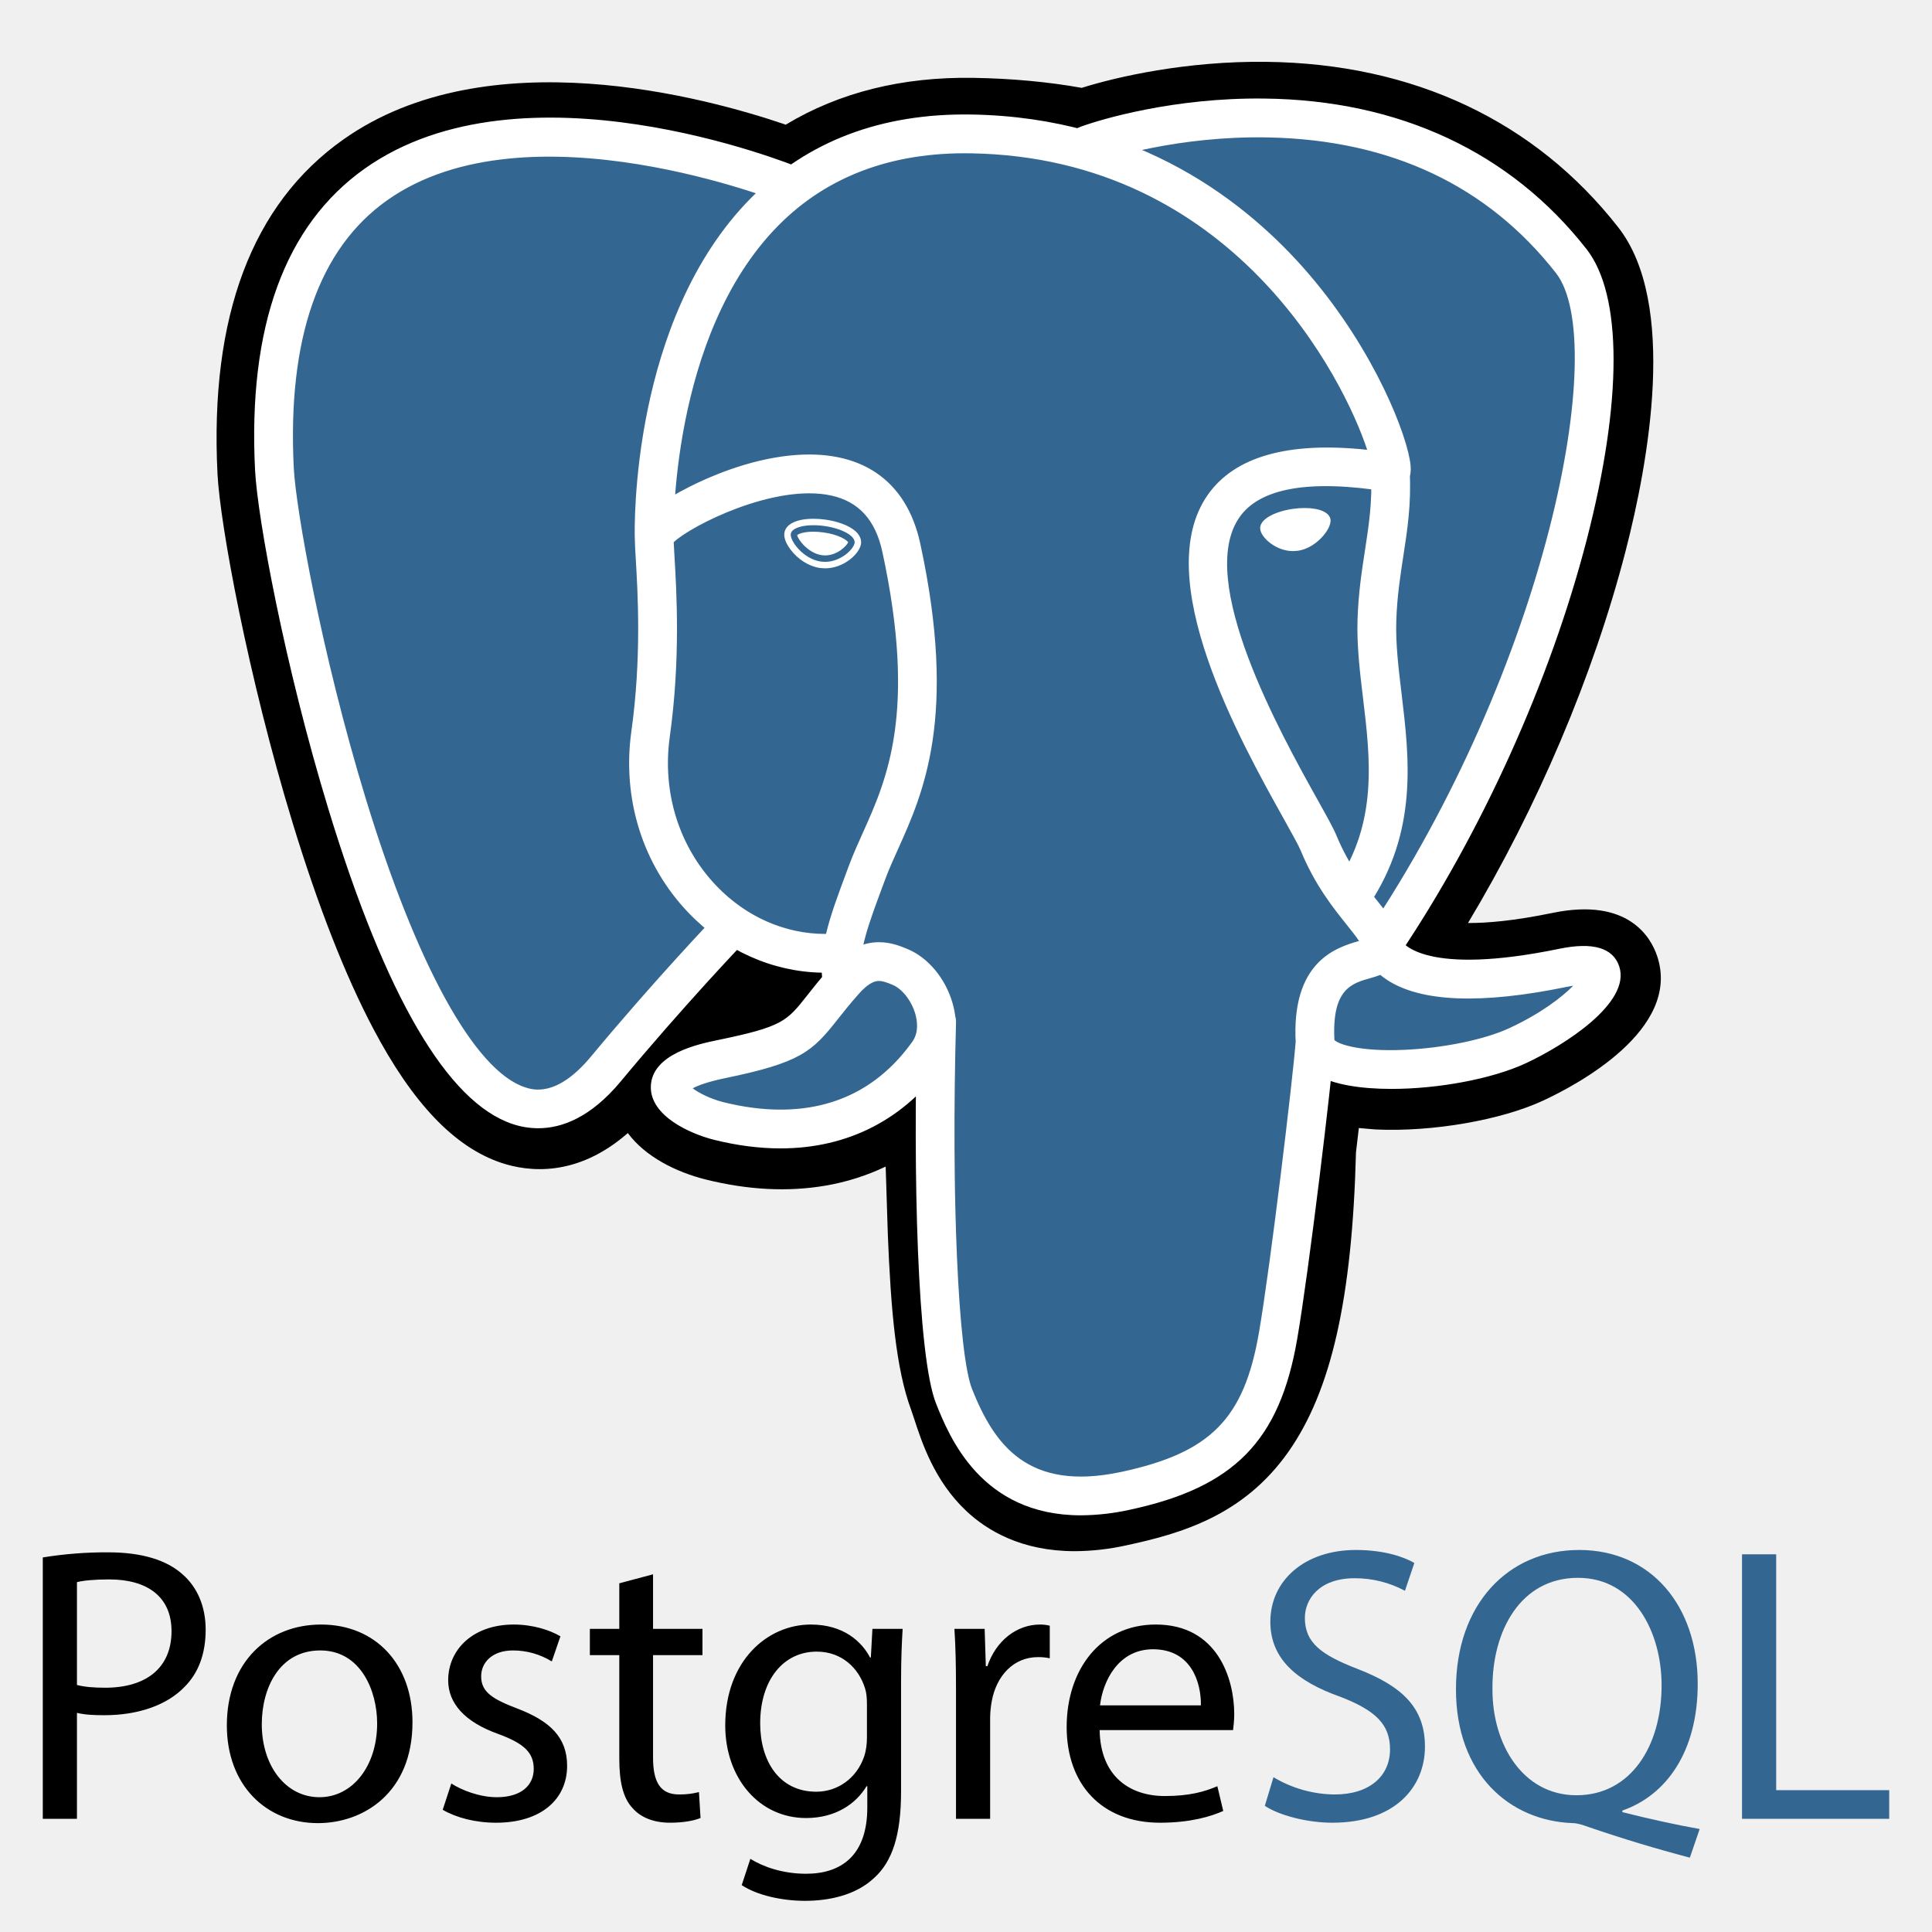
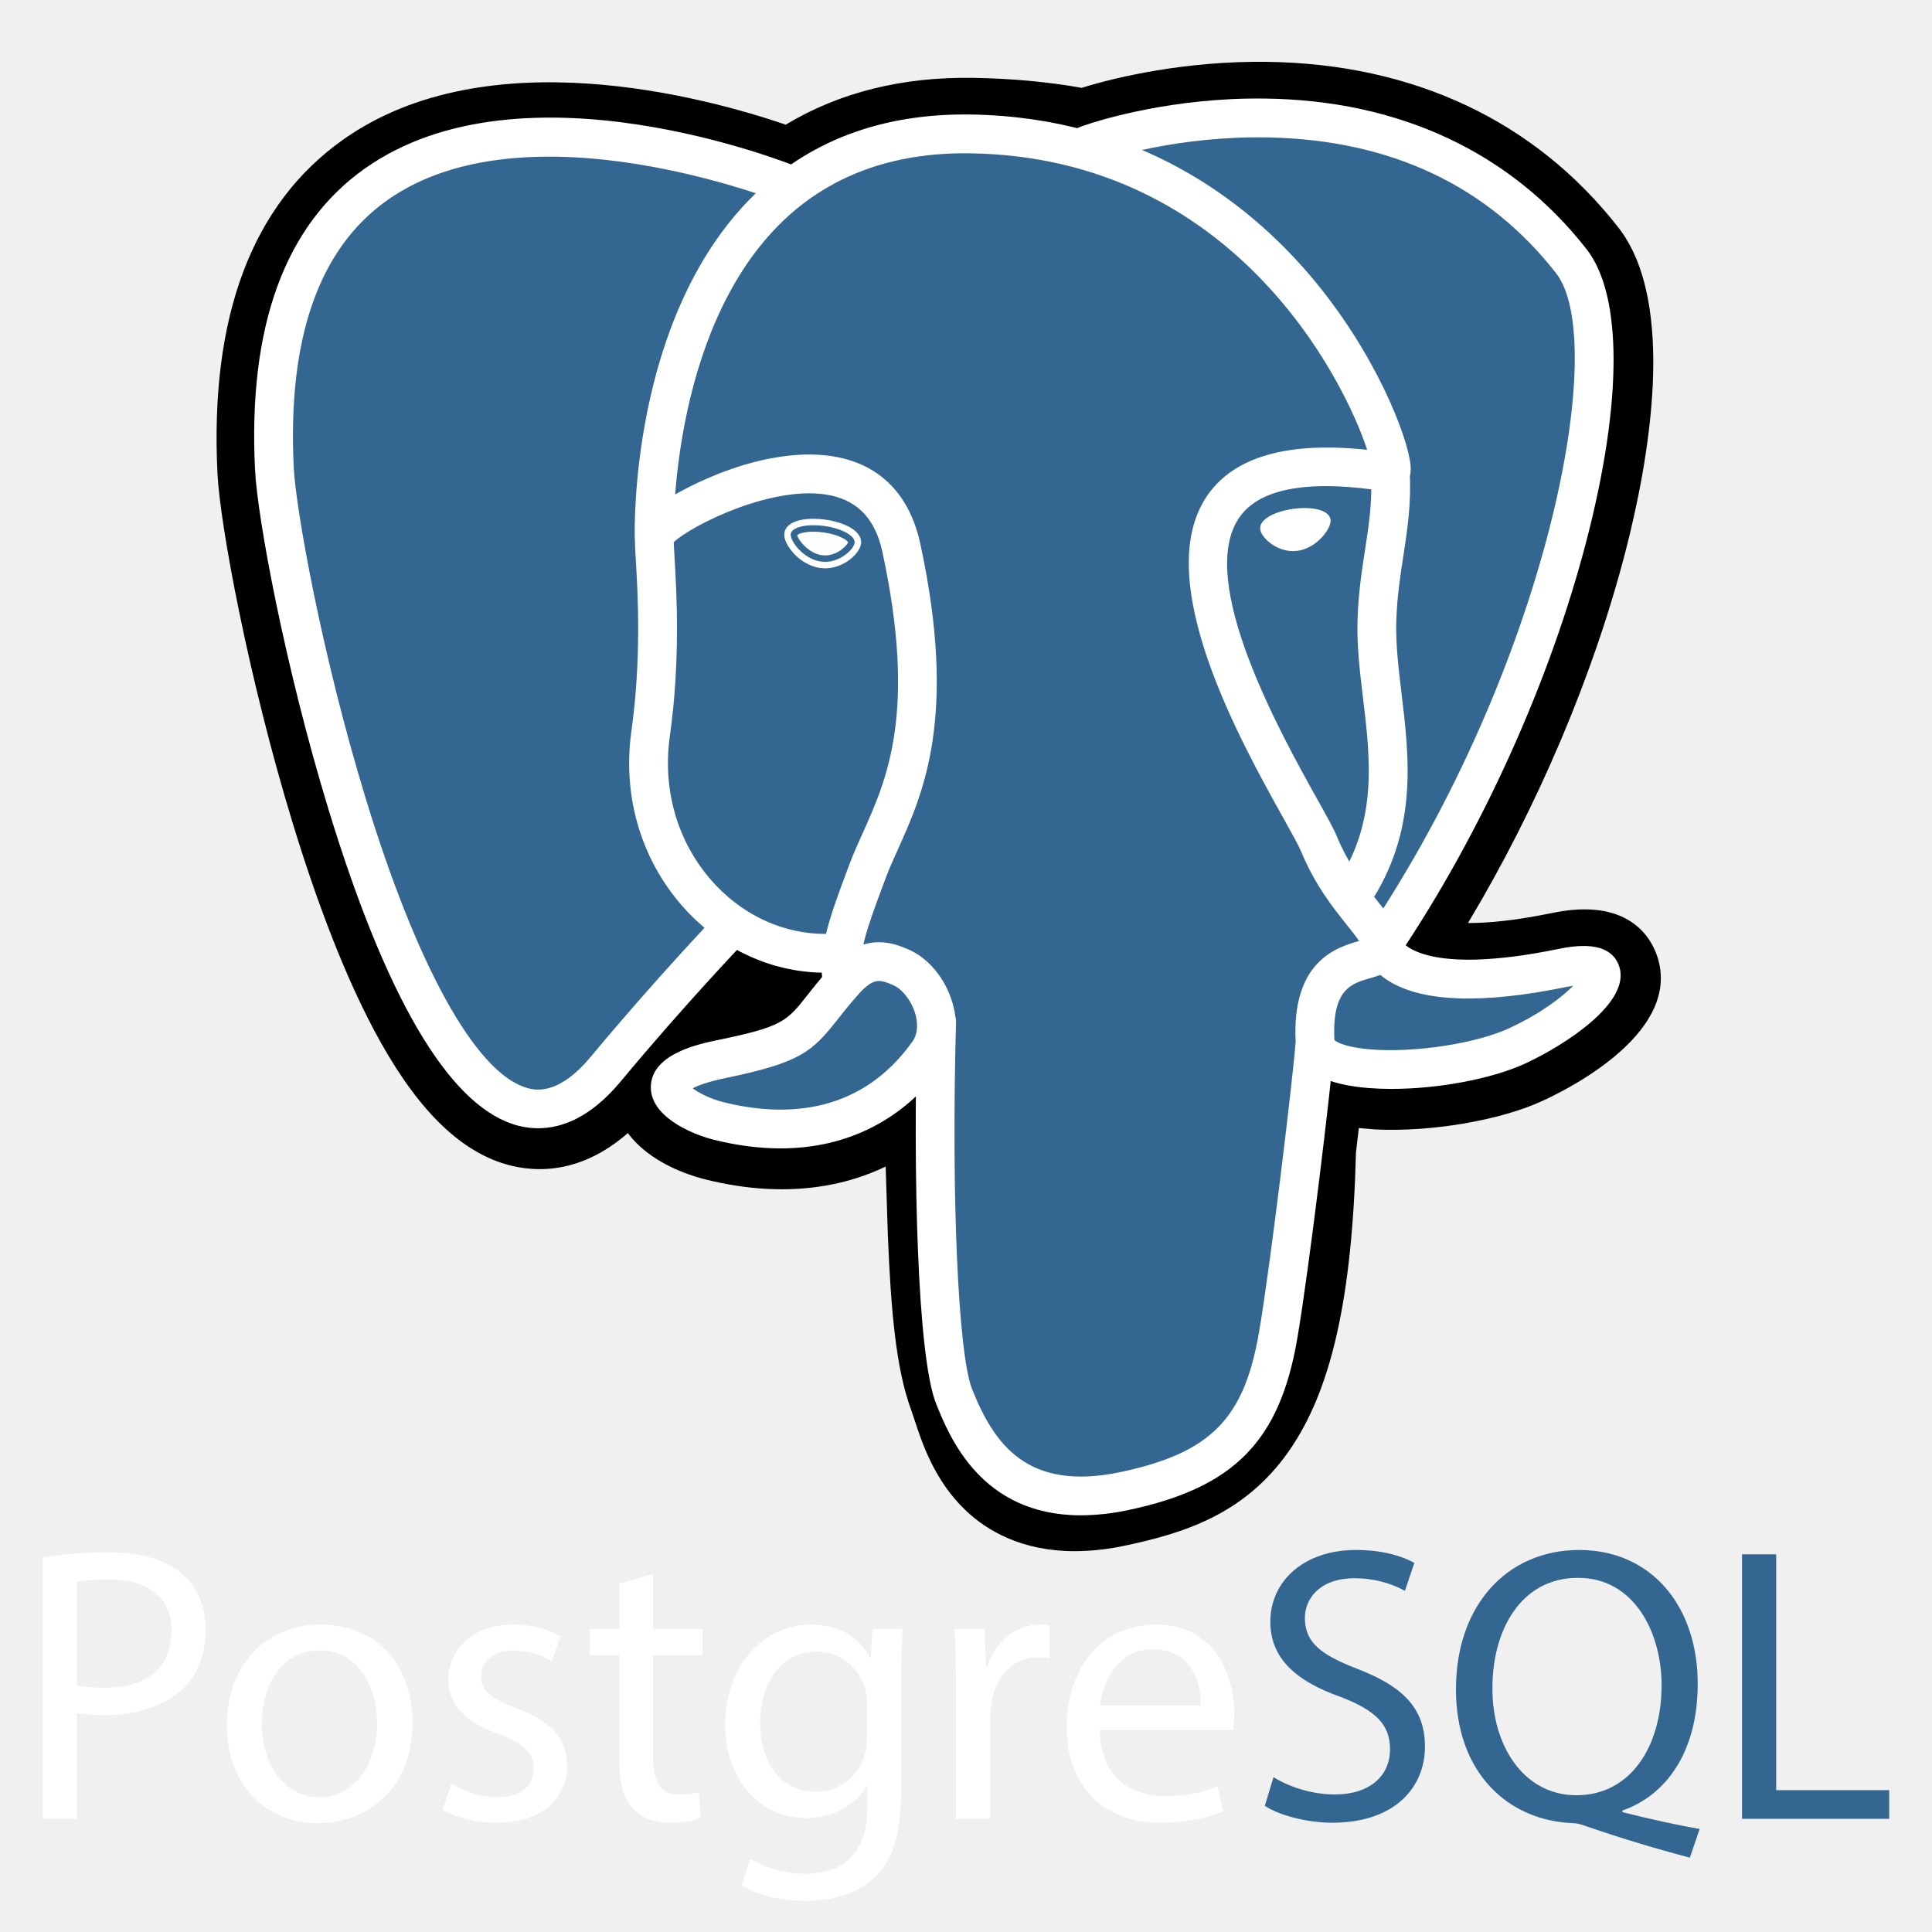
<svg xmlns="http://www.w3.org/2000/svg" viewBox="0 0 128 128">
  <path d="M85.988 76.075c.632-5.262.443-6.034 4.362-5.182l.995.088c3.014.137 6.957-.485 9.272-1.561 4.986-2.313 7.942-6.177 3.026-5.162-11.215 2.313-11.986-1.483-11.986-1.483C103.5 45.204 108.451 22.9 104.178 17.44 92.524 2.548 72.35 9.59 72.012 9.773l-.108.021c-2.216-.461-4.695-.735-7.481-.78-5.075-.083-8.926 1.331-11.847 3.546 0 0-35.989-14.827-34.315 18.646.356 7.121 10.207 53.882 21.956 39.758 4.294-5.164 8.444-9.531 8.444-9.531 2.061 1.369 4.528 2.067 7.116 1.816l.2-.17c-.062.641-.035 1.268.081 2.01-3.027 3.383-2.137 3.977-8.189 5.222-6.122 1.262-2.525 3.508-.178 4.095 2.848.713 9.433 1.722 13.884-4.509l-.177.711c1.188.95 1.107 6.827 1.275 11.026.168 4.199.45 8.117 1.306 10.429.856 2.31 1.866 8.261 9.819 6.557 6.646-1.426 11.727-3.476 12.19-22.545" />
  <path d="M71.208 102.77c-3.518 0-5.808-1.36-7.2-2.674-2.1-1.981-2.933-4.534-3.43-6.059l-.215-.637c-1.002-2.705-1.341-6.599-1.542-11.613a199.25 199.25 0 01-.075-2.352c-.017-.601-.038-1.355-.068-2.146a15.157 15.157 0 01-3.997 1.264c-2.48.424-5.146.286-7.926-.409-1.961-.49-3.999-1.506-5.16-3.076-3.385 2.965-6.614 2.562-8.373 1.976-3.103-1.035-5.88-3.942-8.491-8.89-1.859-3.523-3.658-8.115-5.347-13.646-2.94-9.633-4.808-19.779-4.974-23.109-.522-10.427 2.284-17.883 8.34-22.16 9.555-6.749 24.03-2.781 29.307-.979 3.545-2.137 7.716-3.178 12.43-3.102 2.532.041 4.942.264 7.181.662 2.335-.734 6.949-1.788 12.23-1.723 9.73.116 17.793 3.908 23.316 10.966 3.941 5.036 1.993 15.61.48 21.466-2.127 8.235-5.856 16.996-10.436 24.622 1.244.009 3.045-.141 5.607-.669 5.054-1.044 6.531 1.666 6.932 2.879 1.607 4.867-5.378 8.544-7.557 9.555-2.792 1.297-7.343 2.086-11.071 1.915l-.163-.011-.979-.086-.097.816-.093.799c-.25 9.664-1.631 15.784-4.472 19.829-2.977 4.239-7.116 5.428-10.761 6.209a16.146 16.146 0 01-3.396.383zm-7.402-35.174c2.271 1.817 2.47 5.236 2.647 11.626.022.797.043 1.552.071 2.257.086 2.134.287 7.132 1.069 9.244.111.298.21.602.314.922.872 2.672 1.31 4.011 5.081 3.203 3.167-.678 4.794-1.287 6.068-3.101 1.852-2.638 2.888-7.941 3.078-15.767l3.852.094-3.826-.459.112-.955c.367-3.148.631-5.424 2.736-6.928 1.688-1.207 3.613-1.09 5.146-.814-1.684-1.271-2.15-2.765-2.274-3.377l-.321-1.582.902-1.34c5.2-7.716 9.489-17.199 11.767-26.018 2.34-9.062 1.626-13.875.913-14.785-9.446-12.071-25.829-7.088-27.539-6.521l-.29.156-1.45.271-.743-.154c-2.047-.425-4.321-.66-6.76-.7-3.831-.064-6.921.841-9.455 2.764l-1.758 1.333-2.041-.841c-4.358-1.782-17.162-5.365-23.918-.58-3.75 2.656-5.458 7.861-5.078 15.47.125 2.512 1.833 12.021 4.647 21.245 3.891 12.746 7.427 16.979 8.903 17.472.257.087.926-.433 1.591-1.231 4.326-5.203 8.44-9.54 8.613-9.723l2.231-2.347 2.697 1.792c1.087.723 2.286 1.132 3.518 1.209l6.433-5.486-.932 9.51c-.021.214-.031.504.053 1.044l.28 1.803-1.213 1.358-.14.157 3.534 1.632 1.482-1.853z" />
  <path fill="#336791" d="M103.646 64.258c-11.216 2.313-11.987-1.484-11.987-1.484 11.842-17.571 16.792-39.876 12.52-45.335C92.524 2.547 72.35 9.59 72.013 9.773l-.109.019c-2.216-.459-4.695-.733-7.482-.778-5.075-.083-8.925 1.33-11.846 3.545 0 0-35.99-14.826-34.316 18.647.356 7.121 10.207 53.882 21.956 39.758 4.294-5.164 8.443-9.531 8.443-9.531 2.061 1.369 4.528 2.067 7.115 1.816l.201-.17c-.062.641-.034 1.268.08 2.01-3.026 3.383-2.138 3.977-8.188 5.222-6.123 1.262-2.526 3.508-.177 4.095 2.847.713 9.433 1.722 13.883-4.509l-.178.711c1.186.95 2.019 6.179 1.879 10.919s-.233 7.994.702 10.536c.935 2.541 1.866 8.261 9.82 6.557 6.646-1.425 10.09-5.116 10.57-11.272.34-4.377 1.109-3.73 1.158-7.644l.618-1.853c.711-5.934.113-7.848 4.208-6.957l.995.087c3.014.138 6.958-.485 9.273-1.561 4.986-2.314 7.943-6.177 3.028-5.162z" />
  <path fill="#fff" d="M71.61 100.394c-6.631.001-8.731-5.25-9.591-7.397-1.257-3.146-1.529-15.358-1.249-25.373a1.286 1.286 0 012.57.072c-.323 11.551.136 22.018 1.066 24.346 1.453 3.632 3.656 6.809 9.887 5.475 5.915-1.269 8.13-3.512 9.116-9.23.758-4.389 2.254-16.874 2.438-19.338a1.285 1.285 0 012.563.191c-.192 2.564-1.682 15.026-2.469 19.584-1.165 6.755-4.176 9.819-11.11 11.306a15.462 15.462 0 01-3.221.364zM35.659 74.749a5.343 5.343 0 01-1.704-.281c-4.307-1.437-8.409-8.451-12.193-20.849-2.88-9.438-4.705-19.288-4.865-22.489-.475-9.49 1.97-16.205 7.265-19.957 10.476-7.423 28.1-.354 28.845-.05a1.285 1.285 0 01-.972 2.379v.001c-.17-.07-17.07-6.84-26.392-.229-4.528 3.211-6.607 9.175-6.18 17.729.135 2.696 1.84 12.311 4.757 21.867 3.378 11.067 7.223 18.052 10.548 19.16.521.175 2.109.704 4.381-2.026 4.272-5.14 8.197-9.242 8.236-9.283a1.286 1.286 0 011.856 1.778c-.039.04-3.904 4.081-8.116 9.148-1.995 2.398-3.908 3.102-5.466 3.102zm55.92-10.829a1.284 1.284 0 01-1.065-2.004c11.971-17.764 16.173-39.227 12.574-43.825-4.53-5.788-10.927-8.812-19.012-8.985-5.987-.13-10.746 1.399-11.523 1.666l-.195.079c-.782.246-1.382-.183-1.608-.684a1.29 1.29 0 01.508-1.631l.346-.142-.017.005.018-.006c1.321-.483 6.152-1.933 12.137-1.864 8.947.094 16.337 3.545 21.371 9.977 2.382 3.044 2.387 10.057.015 19.24-2.418 9.362-6.968 19.425-12.482 27.607a1.282 1.282 0 01-1.067.567zm.611 8.223c-2.044 0-3.876-.287-4.973-.945-1.128-.675-1.343-1.594-1.371-2.081-.308-5.404 2.674-6.345 4.195-6.774-.212-.32-.514-.697-.825-1.086-.887-1.108-2.101-2.626-3.037-4.896-.146-.354-.606-1.179-1.138-2.133-2.883-5.169-8.881-15.926-5.028-21.435 1.784-2.549 5.334-3.552 10.566-2.992-1.539-4.689-8.869-19.358-26.259-19.643-5.231-.088-9.521 1.521-12.744 4.775-7.217 7.289-6.955 20.477-6.952 20.608a1.284 1.284 0 11-2.569.067c-.016-.585-.286-14.424 7.695-22.484 3.735-3.772 8.651-5.634 14.612-5.537C75.49 7.77 82.651 13.426 86.7 18.14c4.412 5.136 6.576 10.802 6.754 12.692.133 1.406-.876 1.688-1.08 1.729l-.463.011c-5.135-.822-8.429-.252-9.791 1.695-2.931 4.188 2.743 14.363 5.166 18.709.619 1.108 1.065 1.909 1.269 2.404.796 1.93 1.834 3.227 2.668 4.269.733.917 1.369 1.711 1.597 2.645.105.185 1.603 2.399 10.488.565 2.227-.459 3.562-.066 3.97 1.168.803 2.429-3.702 5.261-6.196 6.42-2.238 1.039-5.805 1.696-8.892 1.696zm-3.781-3.238c.281.285 1.691.775 4.612.65 2.596-.112 5.335-.677 6.979-1.439 2.102-.976 3.504-2.067 4.231-2.812l-.404.074c-5.681 1.173-9.699 1.017-11.942-.465a4.821 4.821 0 01-.435-.323c-.243.096-.468.159-.628.204-1.273.357-2.589.726-2.413 4.111zm-36.697 7.179c-1.411 0-2.896-.191-4.413-.572-1.571-.393-4.221-1.576-4.18-3.519.045-2.181 3.216-2.835 4.411-3.081 4.312-.888 4.593-1.244 5.941-2.955.393-.499.882-1.12 1.548-1.865.99-1.107 2.072-1.669 3.216-1.669.796 0 1.45.271 1.881.449 1.376.57 2.524 1.948 2.996 3.598.426 1.488.223 2.92-.572 4.032-2.608 3.653-6.352 5.582-10.828 5.582zm-5.817-3.98c.388.299 1.164.699 2.027.916 1.314.328 2.588.495 3.79.495 3.662 0 6.601-1.517 8.737-4.506.445-.624.312-1.415.193-1.832-.25-.872-.87-1.665-1.509-1.931-.347-.144-.634-.254-.898-.254-.142 0-.573 0-1.3.813-.614.686-1.055 1.246-1.446 1.741-1.678 2.131-2.447 2.854-7.441 3.883-1.218.252-1.843.506-2.153.675zm9.882-5.928a1.286 1.286 0 01-1.269-1.09 6.026 6.026 0 01-.064-.644c-3.274-.062-6.432-1.466-8.829-3.968-3.031-3.163-4.411-7.545-3.785-12.022.68-4.862.426-9.154.289-11.46a25.514 25.514 0 01-.063-1.425c.002-.406.01-1.485 3.615-3.312 1.282-.65 3.853-1.784 6.661-2.075 4.654-.48 7.721 1.592 8.639 5.836 2.478 11.46.196 16.529-1.47 20.23-.311.688-.604 1.34-.838 1.97l-.207.557c-.88 2.36-1.641 4.399-1.407 5.923a1.287 1.287 0 01-1.075 1.466l-.197.014zM44.634 35.922l.051.918c.142 2.395.406 6.853-.31 11.969-.516 3.692.612 7.297 3.095 9.888 1.962 2.048 4.546 3.178 7.201 3.178h.055c.298-1.253.791-2.575 1.322-4l.206-.553c.265-.712.575-1.401.903-2.13 1.604-3.564 3.6-8 1.301-18.633-.456-2.105-1.56-3.324-3.375-3.726-3.728-.824-9.283 1.98-10.449 3.089zm7.756-.545c-.064.454.833 1.667 2.001 1.829 1.167.163 2.166-.785 2.229-1.239.063-.455-.833-.955-2.002-1.118-1.167-.163-2.166.073-2.228.528zm2.27 2.277l-.328-.023c-.725-.101-1.458-.558-1.959-1.223-.176-.233-.464-.687-.407-1.091.082-.593.804-.947 1.933-.947.253 0 .515.019.78.055.616.086 1.189.264 1.612.5.733.41.787.866.754 1.103-.091.653-1.133 1.626-2.385 1.626zm-1.844-2.201c.037.28.73 1.205 1.634 1.33l.209.015c.834 0 1.458-.657 1.531-.872-.077-.146-.613-.511-1.631-.651a4.72 4.72 0 00-.661-.048c-.652-.001-1.001.146-1.082.226zm35.121-1.003c.063.455-.832 1.668-2.001 1.83-1.168.162-2.167-.785-2.231-1.24-.062-.454.834-.955 2.002-1.117 1.168-.164 2.166.074 2.23.527zm-2.27 2.062c-1.125 0-2.094-.875-2.174-1.442-.092-.681 1.029-1.199 2.185-1.359.254-.036.506-.054.749-.054.997 0 1.657.293 1.723.764.043.306-.191.777-.595 1.201-.266.28-.826.765-1.588.87l-.3.02zm.759-2.427c-.223 0-.455.017-.69.049-1.162.161-1.853.628-1.82.878.039.274.78 1.072 1.75 1.072l.239-.017c.634-.089 1.11-.502 1.337-.741.356-.375.498-.727.481-.848-.021-.157-.449-.393-1.297-.393zm3.194 26.453a1.285 1.285 0 01-1.067-2c2.736-4.087 2.235-8.256 1.751-12.286-.207-1.718-.42-3.493-.364-5.198.056-1.753.278-3.199.494-4.599.255-1.657.496-3.224.396-5.082a1.286 1.286 0 012.567-.138c.114 2.124-.159 3.896-.423 5.611-.204 1.323-.415 2.691-.466 4.29-.049 1.509.144 3.112.348 4.808.516 4.287 1.099 9.146-2.167 14.023-.248.37-.655.571-1.069.571z" />
-   <path d="M2.835 103.184a26.23 26.23 0 014.343-.338c2.235 0 3.874.52 4.914 1.456.962.832 1.534 2.106 1.534 3.667 0 1.586-.469 2.834-1.353 3.744-1.196 1.274-3.146 1.924-5.356 1.924-.676 0-1.3-.026-1.819-.156v7.021H2.835v-17.318zm2.263 8.45c.494.13 1.118.182 1.872.182 2.729 0 4.394-1.326 4.394-3.744 0-2.314-1.638-3.432-4.134-3.432-.988 0-1.742.078-2.132.182v6.812zm22.23 2.47c0 4.654-3.225 6.683-6.267 6.683-3.406 0-6.032-2.496-6.032-6.475 0-4.212 2.756-6.682 6.24-6.682 3.615-.001 6.059 2.626 6.059 6.474zm-9.984.13c0 2.756 1.586 4.836 3.822 4.836 2.184 0 3.821-2.054 3.821-4.888 0-2.132-1.065-4.836-3.77-4.836s-3.873 2.496-3.873 4.888zm12.557 3.926c.676.442 1.872.91 3.016.91 1.664 0 2.444-.832 2.444-1.872 0-1.092-.649-1.69-2.34-2.314-2.262-.806-3.328-2.054-3.328-3.562 0-2.028 1.638-3.692 4.342-3.692 1.274 0 2.393.364 3.095.78l-.572 1.664a4.897 4.897 0 00-2.574-.728c-1.352 0-2.106.78-2.106 1.716 0 1.04.755 1.508 2.393 2.132 2.184.832 3.302 1.924 3.302 3.796 0 2.21-1.716 3.77-4.706 3.77-1.378 0-2.652-.338-3.536-.858l.57-1.742zm13.365-13.859v3.614h3.275v1.742h-3.275v6.786c0 1.56.441 2.444 1.716 2.444a5.09 5.09 0 001.326-.156l.104 1.716c-.441.182-1.144.312-2.027.312-1.066 0-1.925-.338-2.471-.962-.649-.676-.884-1.794-.884-3.276v-6.864h-1.95v-1.742h1.95v-3.016l2.236-.598zm16.536 3.615c-.053.91-.104 1.924-.104 3.458v7.306c0 2.886-.572 4.654-1.794 5.747-1.222 1.144-2.99 1.508-4.576 1.508-1.508 0-3.172-.364-4.187-1.04l.572-1.742c.832.52 2.132.988 3.692.988 2.34 0 4.056-1.222 4.056-4.394v-1.404h-.052c-.702 1.17-2.054 2.106-4.004 2.106-3.12 0-5.356-2.652-5.356-6.137 0-4.264 2.782-6.682 5.668-6.682 2.185 0 3.381 1.144 3.927 2.184h.052l.104-1.898h2.002zm-2.366 4.966c0-.39-.026-.728-.13-1.04-.416-1.326-1.534-2.418-3.198-2.418-2.185 0-3.744 1.846-3.744 4.758 0 2.47 1.248 4.524 3.718 4.524 1.404 0 2.678-.884 3.172-2.34.13-.39.183-.832.183-1.222v-2.262zm5.901-1.04c0-1.482-.026-2.756-.104-3.926h2.003l.077 2.47h.104c.572-1.69 1.95-2.756 3.484-2.756.26 0 .441.026.649.078v2.158a3.428 3.428 0 00-.779-.078c-1.612 0-2.757 1.222-3.068 2.938a6.44 6.44 0 00-.104 1.066v6.708h-2.262v-8.658zm9.517 2.782c.052 3.094 2.027 4.368 4.315 4.368 1.639 0 2.626-.286 3.484-.65l.39 1.638c-.806.364-2.184.78-4.186.78-3.874 0-6.188-2.548-6.188-6.344 0-3.796 2.236-6.787 5.902-6.787 4.108 0 5.2 3.614 5.2 5.928 0 .468-.052.832-.078 1.066h-8.839zm6.708-1.638c.025-1.456-.599-3.718-3.172-3.718-2.314 0-3.328 2.132-3.511 3.718h6.683z" />
+   <path fill="#FFFFFF" d="M2.835 103.184a26.23 26.23 0 014.343-.338c2.235 0 3.874.52 4.914 1.456.962.832 1.534 2.106 1.534 3.667 0 1.586-.469 2.834-1.353 3.744-1.196 1.274-3.146 1.924-5.356 1.924-.676 0-1.3-.026-1.819-.156v7.021H2.835v-17.318zm2.263 8.45c.494.13 1.118.182 1.872.182 2.729 0 4.394-1.326 4.394-3.744 0-2.314-1.638-3.432-4.134-3.432-.988 0-1.742.078-2.132.182v6.812zm22.23 2.47c0 4.654-3.225 6.683-6.267 6.683-3.406 0-6.032-2.496-6.032-6.475 0-4.212 2.756-6.682 6.24-6.682 3.615-.001 6.059 2.626 6.059 6.474zm-9.984.13c0 2.756 1.586 4.836 3.822 4.836 2.184 0 3.821-2.054 3.821-4.888 0-2.132-1.065-4.836-3.77-4.836s-3.873 2.496-3.873 4.888zm12.557 3.926c.676.442 1.872.91 3.016.91 1.664 0 2.444-.832 2.444-1.872 0-1.092-.649-1.69-2.34-2.314-2.262-.806-3.328-2.054-3.328-3.562 0-2.028 1.638-3.692 4.342-3.692 1.274 0 2.393.364 3.095.78l-.572 1.664a4.897 4.897 0 00-2.574-.728c-1.352 0-2.106.78-2.106 1.716 0 1.04.755 1.508 2.393 2.132 2.184.832 3.302 1.924 3.302 3.796 0 2.21-1.716 3.77-4.706 3.77-1.378 0-2.652-.338-3.536-.858l.57-1.742zm13.365-13.859v3.614h3.275v1.742h-3.275v6.786c0 1.56.441 2.444 1.716 2.444a5.09 5.09 0 001.326-.156l.104 1.716c-.441.182-1.144.312-2.027.312-1.066 0-1.925-.338-2.471-.962-.649-.676-.884-1.794-.884-3.276v-6.864h-1.95v-1.742h1.95v-3.016l2.236-.598zm16.536 3.615c-.053.91-.104 1.924-.104 3.458v7.306c0 2.886-.572 4.654-1.794 5.747-1.222 1.144-2.99 1.508-4.576 1.508-1.508 0-3.172-.364-4.187-1.04l.572-1.742c.832.52 2.132.988 3.692.988 2.34 0 4.056-1.222 4.056-4.394v-1.404h-.052c-.702 1.17-2.054 2.106-4.004 2.106-3.12 0-5.356-2.652-5.356-6.137 0-4.264 2.782-6.682 5.668-6.682 2.185 0 3.381 1.144 3.927 2.184h.052l.104-1.898h2.002zm-2.366 4.966c0-.39-.026-.728-.13-1.04-.416-1.326-1.534-2.418-3.198-2.418-2.185 0-3.744 1.846-3.744 4.758 0 2.47 1.248 4.524 3.718 4.524 1.404 0 2.678-.884 3.172-2.34.13-.39.183-.832.183-1.222v-2.262zm5.901-1.04c0-1.482-.026-2.756-.104-3.926h2.003l.077 2.47h.104c.572-1.69 1.95-2.756 3.484-2.756.26 0 .441.026.649.078v2.158a3.428 3.428 0 00-.779-.078c-1.612 0-2.757 1.222-3.068 2.938a6.44 6.44 0 00-.104 1.066v6.708h-2.262v-8.658zm9.517 2.782c.052 3.094 2.027 4.368 4.315 4.368 1.639 0 2.626-.286 3.484-.65l.39 1.638c-.806.364-2.184.78-4.186.78-3.874 0-6.188-2.548-6.188-6.344 0-3.796 2.236-6.787 5.902-6.787 4.108 0 5.2 3.614 5.2 5.928 0 .468-.052.832-.078 1.066h-8.839zm6.708-1.638c.025-1.456-.599-3.718-3.172-3.718-2.314 0-3.328 2.132-3.511 3.718h6.683z" />
  <path fill="#336791" d="M84.371 117.744a8.016 8.016 0 004.056 1.144c2.314 0 3.666-1.222 3.666-2.99 0-1.638-.936-2.574-3.302-3.484-2.86-1.014-4.628-2.496-4.628-4.966 0-2.73 2.262-4.758 5.668-4.758 1.794 0 3.094.416 3.874.858l-.624 1.846a6.98 6.98 0 00-3.328-.832c-2.392 0-3.302 1.43-3.302 2.626 0 1.638 1.065 2.444 3.484 3.38 2.964 1.145 4.472 2.574 4.472 5.148 0 2.704-2.002 5.044-6.136 5.044-1.69 0-3.536-.494-4.473-1.118l.573-1.898zm27.586 5.33a94.846 94.846 0 01-6.708-2.028c-.364-.13-.728-.26-1.066-.26-4.16-.156-7.722-3.224-7.722-8.866 0-5.616 3.432-9.23 8.164-9.23 4.758 0 7.853 3.692 7.853 8.866 0 4.498-2.08 7.384-4.992 8.398v.104c1.742.442 3.64.858 5.122 1.118l-.651 1.898zm-1.872-11.414c0-3.51-1.819-7.125-5.538-7.125-3.822 0-5.694 3.536-5.668 7.333-.026 3.718 2.028 7.072 5.564 7.072 3.615 0 5.642-3.276 5.642-7.28zm5.329-8.684h2.263v15.626h7.488v1.898h-9.751v-17.524z" />
</svg>
